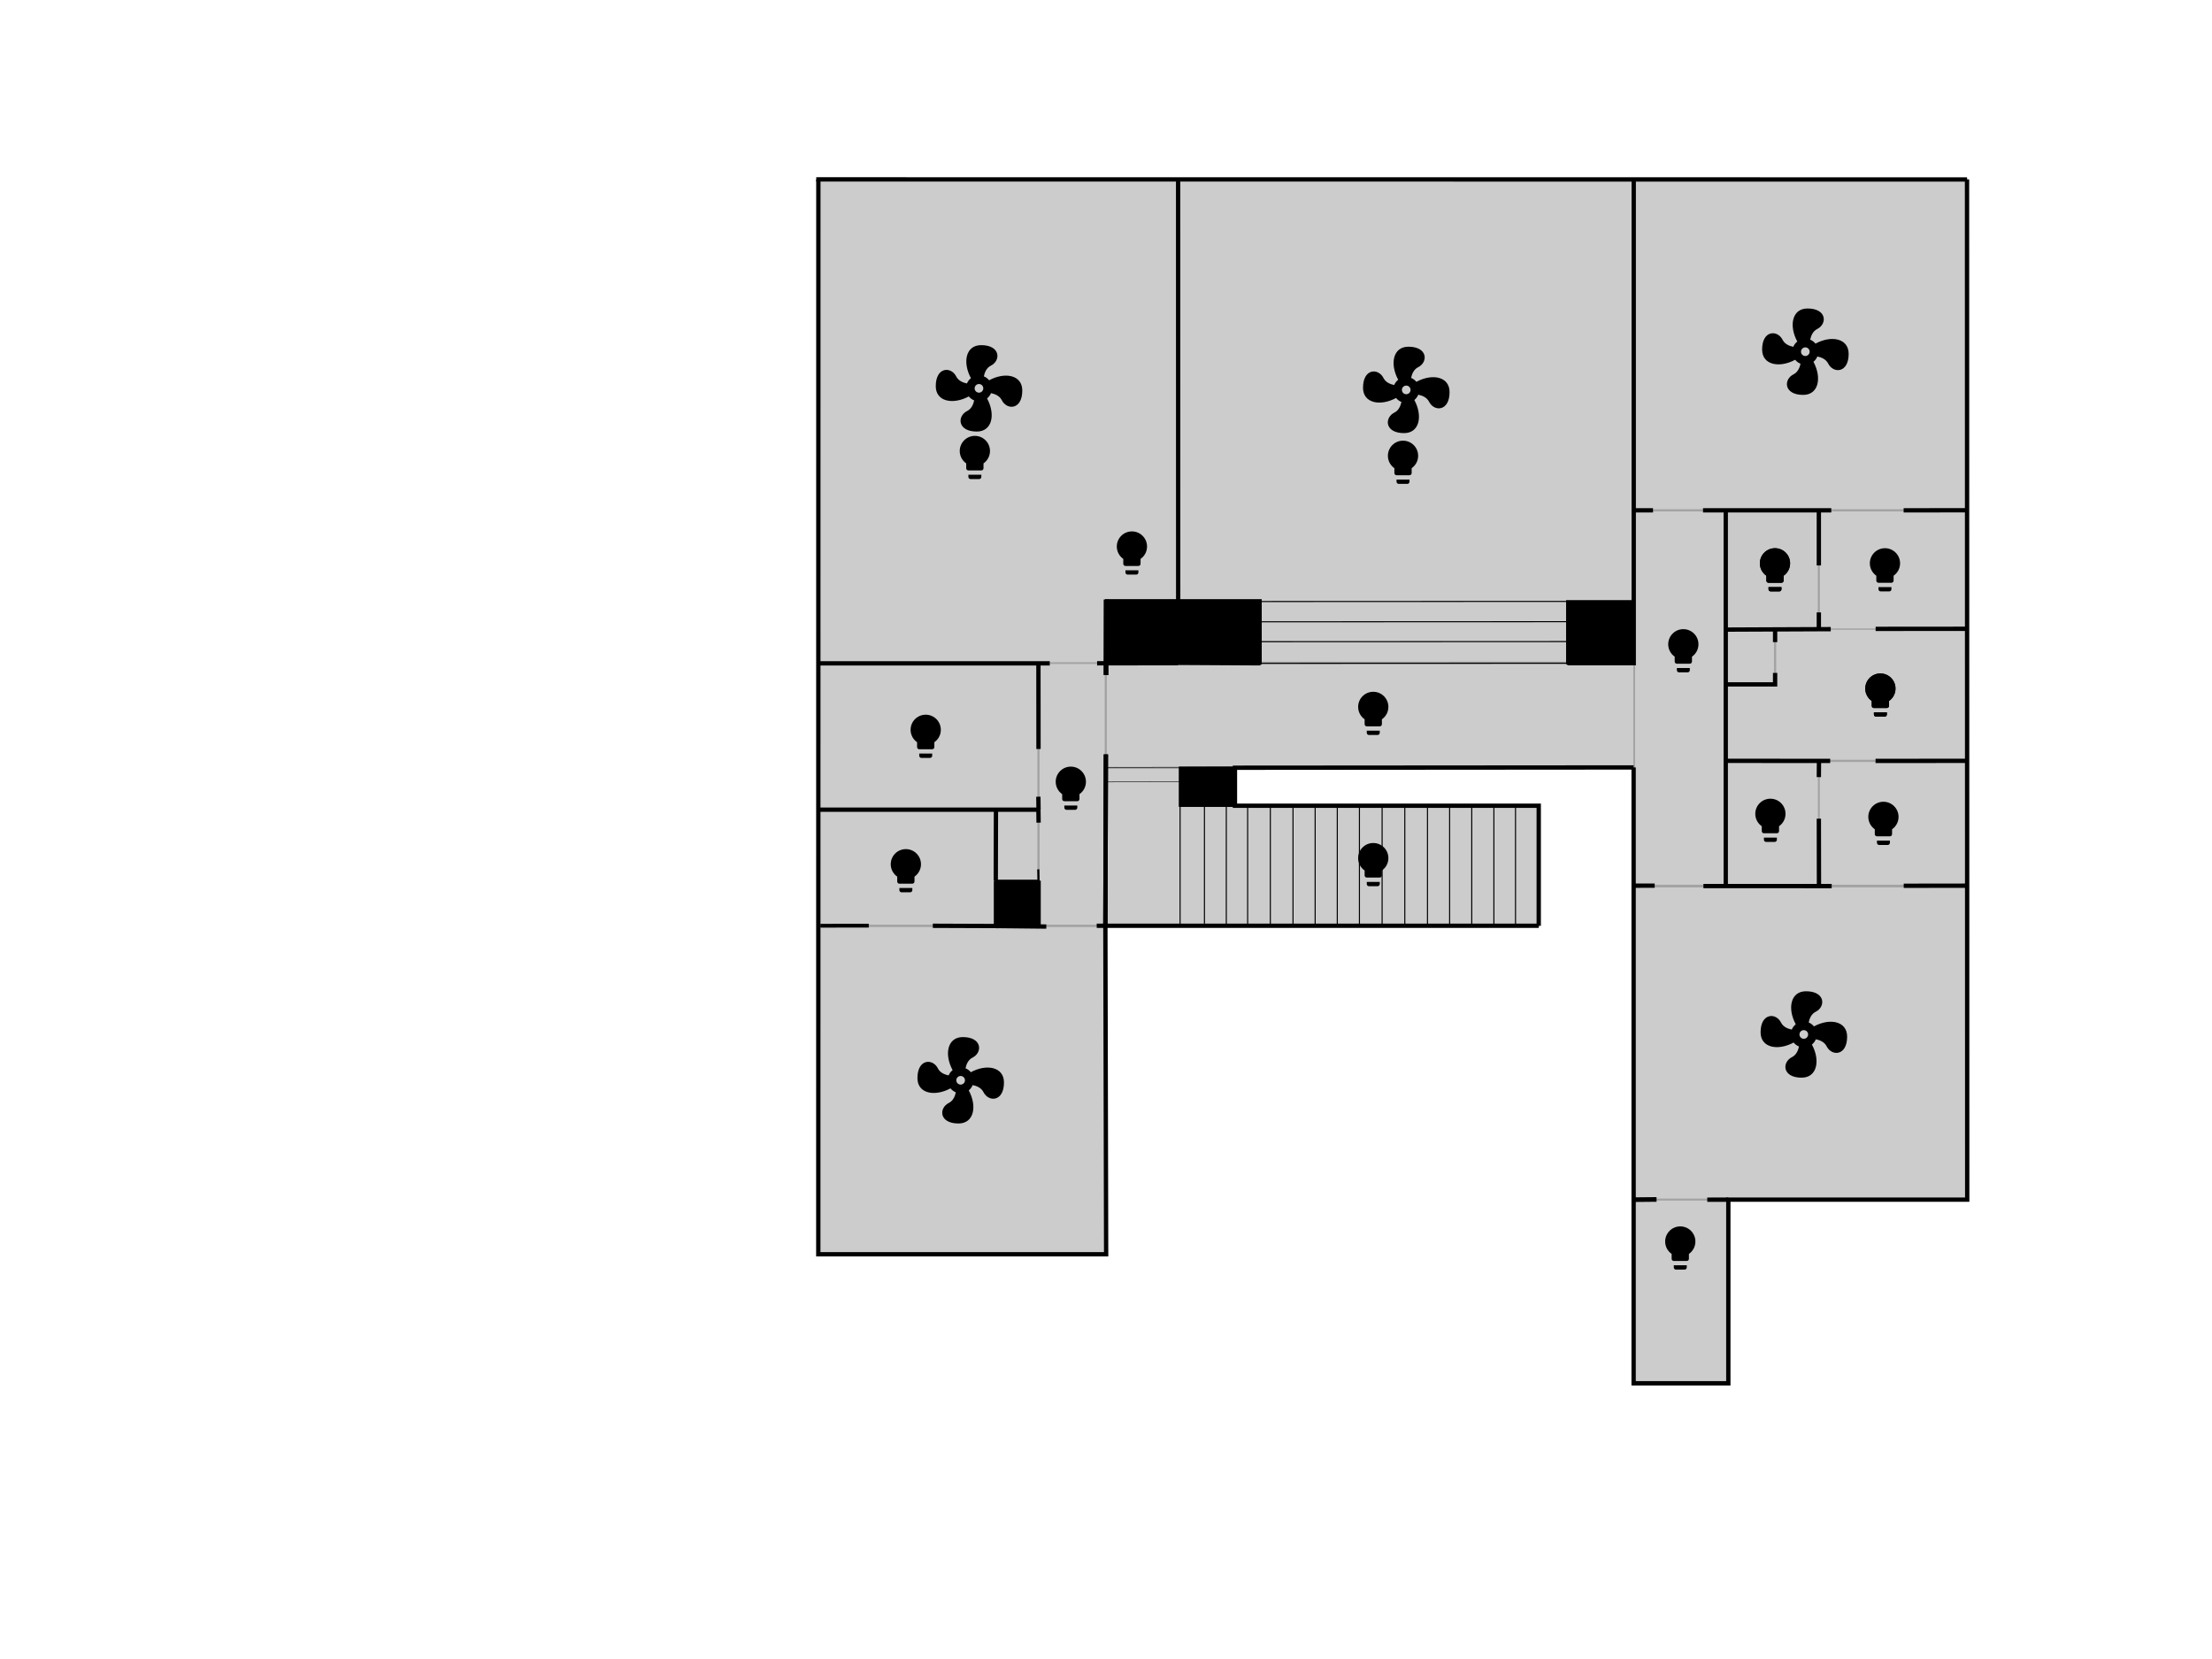
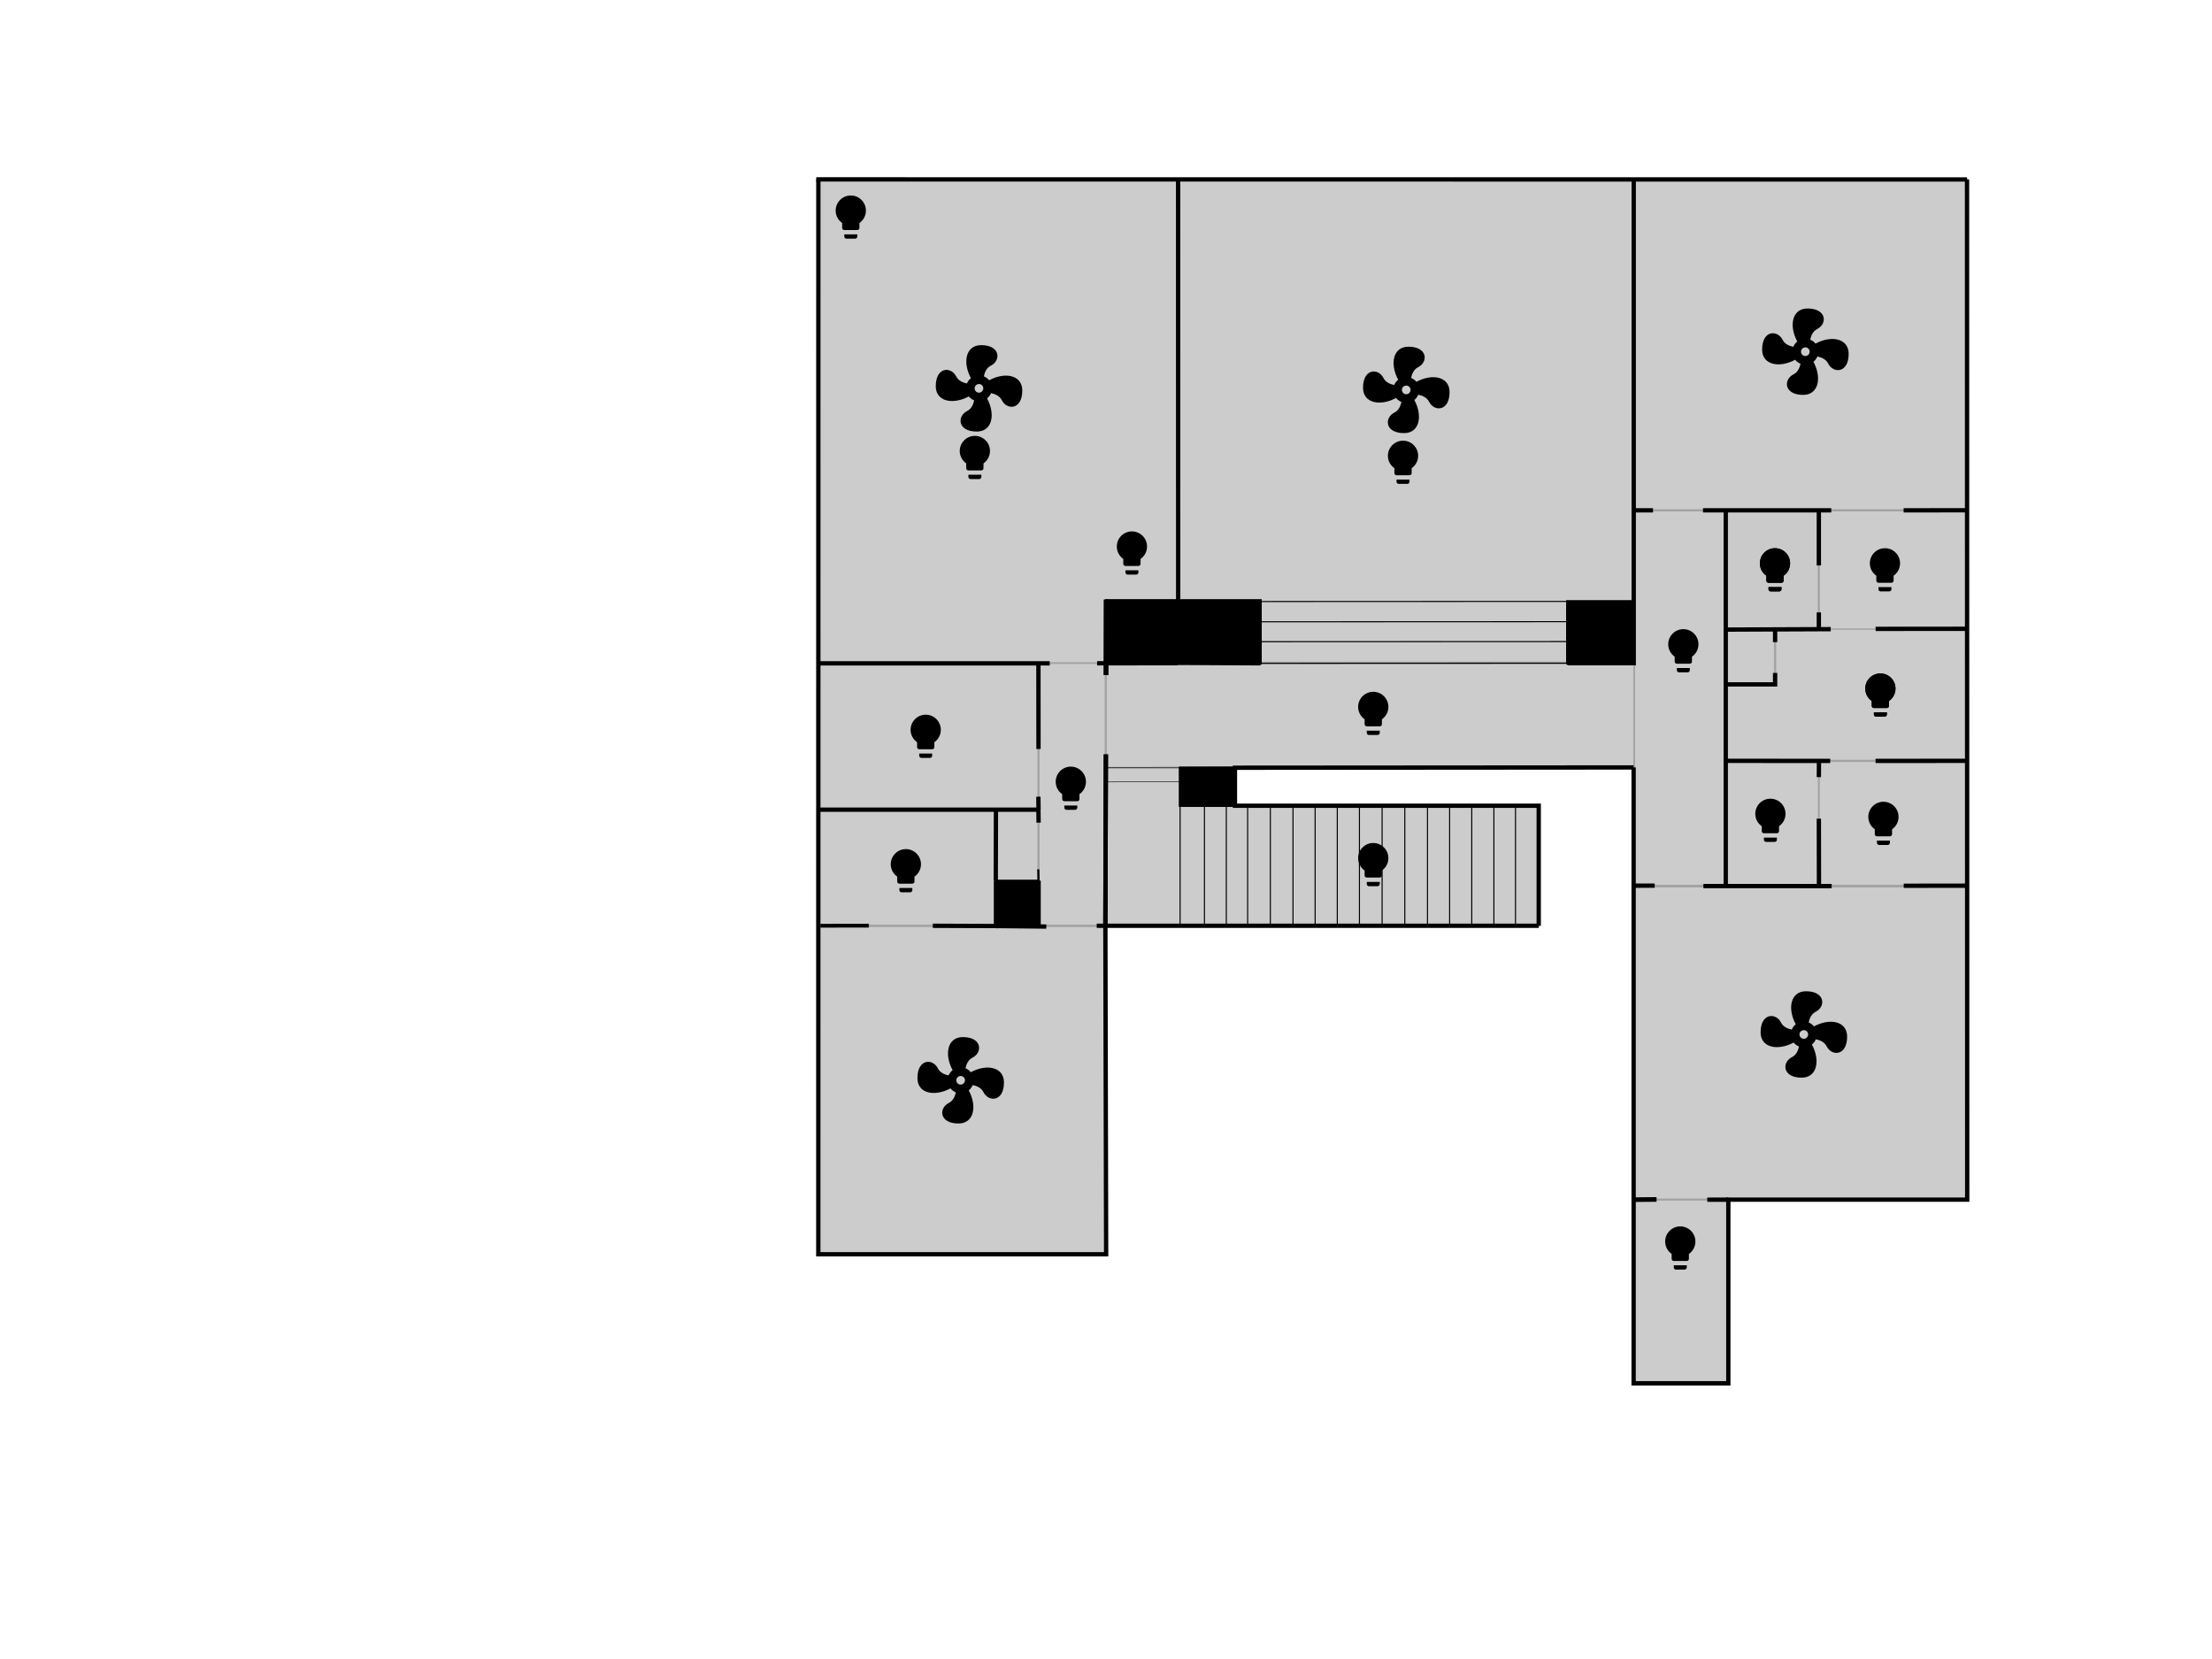
<svg xmlns="http://www.w3.org/2000/svg" width="1024" height="768" viewBox="0 0 1024 768" version="1.1" id="svg8">
  <defs id="defs2">
    </defs>
  <g id="layer1" transform="translate(0,-93.79998)">
    <path style="opacity:0.2;stroke:#000000;stroke-opacity:1" d="m 378.844,176.841 v 223.828 h 133.039 v -20.15 h 33.504 V 176.841 Z m 166.543,203.678 v 20.15 h -33.504 v 0.191 h 33.547 v -20.342 z" id="binary_sensor.office_occupancy">
      </path>
    <path style="opacity:0.2;stroke:#000000;stroke-opacity:1" d="M 545.387 83.078 L 545.387 307.004 L 756.301 307.004 L 756.301 306.869 L 725.582 306.869 L 725.582 286.789 L 756.301 286.789 L 756.301 83.078 L 545.387 83.078 z M 545.418 286.559 L 583.498 286.559 L 583.498 306.838 L 545.418 306.838 L 545.418 286.559 z " id="rect1330" transform="translate(0,93.79998)" />
    <rect style="opacity:0.2;stroke:#000000;stroke-opacity:1" id="rect1332" width="153.988" height="153.177" x="756.604" y="176.879" />
    <rect style="opacity:0.2;stroke:#000000;stroke-width:0.894;stroke-opacity:1" id="rect1334" width="154.427" height="145.35" x="756.253" y="503.809" />
    <rect style="opacity:0.21;stroke:#000000;stroke-width:0.741;stroke-opacity:1" id="rect1338" width="43.203" height="55.078" x="798.877" y="-385.099" transform="scale(1,-1)" />
    <rect style="opacity:0.2;stroke:#000000;stroke-width:0.962;stroke-opacity:1" id="rect1340" width="68.639" height="54.877" x="841.999" y="-384.887" transform="scale(1,-1)" />
    <path style="opacity:0.2;stroke:#000000;stroke-width:1.029;stroke-opacity:1" d="M 798.92 291.449 L 798.92 352.213 L 910.592 352.213 L 910.592 291.449 L 798.92 291.449 z M 798.93 291.459 L 821.748 291.459 L 821.748 316.824 L 798.93 316.824 L 798.93 291.459 z " transform="translate(0,93.79998)" id="rect1342" />
    <rect transform="scale(1,-1)" y="-504.111" x="798.902" height="58.099" width="43.153" id="rect1344" style="opacity:0.2;stroke:#000000;stroke-width:0.76;stroke-opacity:1" />
    <rect transform="scale(1,-1)" y="-504.111" x="842.054" height="58.099" width="68.547" id="rect1346" style="opacity:0.2;stroke:#000000;stroke-width:0.989;stroke-opacity:1" />
    <rect style="opacity:0.2;stroke:#000000;stroke-width:0.943;stroke-opacity:1" id="rect1352" width="133.249" height="152.101" x="378.815" y="522.341" />
    <rect style="opacity:0.2;stroke:#000000;stroke-opacity:1" id="rect1354" width="42.297" height="174.056" x="756.604" y="330.056" />
    <rect style="opacity:0.2;stroke:#000000;stroke-width:1.332;stroke-opacity:1" id="rect1356" width="244.171" height="48.322" x="512.083" y="400.745" />
    <rect style="opacity:0.2;stroke:#000000;stroke-opacity:1" id="rect1362" width="31.143" height="121.598" x="480.74" y="400.86" />
    <path id="rect1366" style="opacity:0.2;stroke:#000000;stroke-opacity:1" d="m 511.706,449.282 h 34.589 v 17.517 h -34.589 z m 0,17.517 H 712.323 V 522.373 H 511.706 Z" />
    <rect style="opacity:1;stroke:#000000;stroke-opacity:1" id="rect1368" width="25.4" height="17.596" x="546.296" y="449.203" />
    <rect style="opacity:0.2;stroke:#000000;stroke-width:1.05;stroke-opacity:1" id="rect1370" width="102.034" height="67.739" x="378.681" y="400.885" />
    <rect style="opacity:0.2;stroke:#000000;stroke-opacity:1" id="rect1372" width="19.706" height="32.88" x="461.06" y="468.622" />
    <rect style="opacity:1;stroke:#000000;stroke-width:0.881;stroke-opacity:1" id="rect1374" width="19.825" height="21.048" x="460.974" y="501.47" />
    <rect style="opacity:0.2;stroke:#000000;stroke-width:0.946;stroke-opacity:1" id="rect1376" width="82.244" height="53.863" x="378.816" y="468.622" />
    <rect style="opacity:1;stroke:#000000;stroke-width:1.191;stroke-opacity:1" id="rect1384" width="38.068" height="29.1" x="545.43" y="371.76" />
    <rect style="opacity:1;stroke:#000000;stroke-width:1.189;stroke-opacity:1" id="rect1386" width="30.719" height="28.594" x="725.582" y="372.21" />
    <rect style="opacity:0.2;stroke:#000000;stroke-opacity:1" id="rect1389" width="22.818" height="25.365" x="798.93" y="385.259" />
    <rect style="opacity:1;stroke:#000000;stroke-width:1.192;stroke-opacity:1" id="rect1392" width="33.331" height="28.989" x="512.085" y="371.754" />
    <rect style="opacity:0.2;stroke:#000000;stroke-opacity:1" id="rect1547" width="43.838" height="85.008" x="756.253" y="649.159" />
    <path style="fill:none;stroke:#000000;stroke-width:2.002;stroke-linecap:butt;stroke-linejoin:miter;stroke-miterlimit:4;stroke-dasharray:none;stroke-opacity:1" d="m 377.871,176.841 532.721,0.038 v 0 0" id="path6204" />
    <path style="fill:none;stroke:#000000;stroke-width:2;stroke-linecap:butt;stroke-linejoin:miter;stroke-opacity:1;stroke-miterlimit:4;stroke-dasharray:none" d="m 910.592,176.879 0.088,472.28 v 0 H 800.091 v 85.008 h -43.838 v 0 0 l 0.001,-285.1" id="path6749" />
    <path style="fill:none;stroke:#000000;stroke-width:2;stroke-linecap:butt;stroke-linejoin:miter;stroke-opacity:1;stroke-miterlimit:4;stroke-dasharray:none" d="m 378.844,176.841 -0.029,497.601 h 133.249 l -0.357,-152.069 v 0 0 h 200.616 v 0" id="path6751" />
    <path style="fill:none;stroke:#000000;stroke-width:2;stroke-linecap:butt;stroke-linejoin:miter;stroke-opacity:1;stroke-miterlimit:4;stroke-dasharray:none" d="m 712.323,522.373 v -55.574 l -140.627,3e-5 v -17.596 l 184.558,-0.136" id="path6753" />
    <path style="fill:none;stroke:#000000;stroke-width:2;stroke-linecap:butt;stroke-linejoin:miter;stroke-opacity:1;stroke-miterlimit:4;stroke-dasharray:none" d="m 756.301,176.878 v 223.926 0 l -30.719,0" id="path6755" />
    <path style="fill:none;stroke:#000000;stroke-width:2;stroke-linecap:butt;stroke-linejoin:miter;stroke-opacity:1;stroke-miterlimit:4;stroke-dasharray:none" d="m 583.498,400.86 -38.08,-0.222 -0.031,-223.797" id="path6757" />
    <path style="fill:none;stroke:#000000;stroke-width:2;stroke-linecap:butt;stroke-linejoin:miter;stroke-opacity:1;stroke-miterlimit:4;stroke-dasharray:none" d="M 798.902,329.556 V 504.111" id="path6759" />
    <path style="fill:none;stroke:#000000;stroke-width:2;stroke-linecap:butt;stroke-linejoin:miter;stroke-opacity:1;stroke-miterlimit:4;stroke-dasharray:none" d="M 480.715,468.624 H 378.681 v 0 0" id="path6761" />
    <path style="fill:none;stroke:#000000;stroke-width:2;stroke-linecap:butt;stroke-linejoin:miter;stroke-opacity:1;stroke-miterlimit:4;stroke-dasharray:none" d="m 480.767,468.622 -0.079,-6" id="path6767" />
    <path style="fill:none;stroke:#000000;stroke-width:2;stroke-linecap:butt;stroke-linejoin:miter;stroke-opacity:1;stroke-miterlimit:4;stroke-dasharray:none" d="m 545.387,400.804 -37.504,0.057" id="path6771" />
    <path style="fill:none;stroke:#000000;stroke-width:1px;stroke-linecap:butt;stroke-linejoin:miter;stroke-opacity:1" d="M 512.064,522.341 Z" id="path6773" />
    <path style="fill:none;stroke:#000000;stroke-width:2;stroke-linecap:butt;stroke-linejoin:miter;stroke-opacity:1;stroke-miterlimit:4;stroke-dasharray:none" d="m 378.681,400.885 h 107.284 v 0 0" id="path6777" />
    <path style="fill:none;stroke:#000000;stroke-width:2;stroke-linecap:butt;stroke-linejoin:miter;stroke-opacity:1;stroke-miterlimit:4;stroke-dasharray:none" d="m 461.06,501.502 v 20.983 L 431.829,522.373" id="path6779" />
    <path style="fill:none;stroke:#000000;stroke-width:2;stroke-linecap:butt;stroke-linejoin:miter;stroke-opacity:1;stroke-miterlimit:4;stroke-dasharray:none" d="m 461.06,522.485 23.311,0.242 v 0 0" id="path6783" />
    <path style="fill:none;stroke:#000000;stroke-width:2;stroke-linecap:butt;stroke-linejoin:miter;stroke-opacity:1;stroke-miterlimit:4;stroke-dasharray:none" d="m 507.706,522.373 4.357,-0.032" id="path6785" />
    <path style="fill:none;stroke:#000000;stroke-width:2;stroke-linecap:butt;stroke-linejoin:miter;stroke-opacity:1;stroke-miterlimit:4;stroke-dasharray:none" d="M 480.799,501.469 V 522.518" id="path6787" />
    <path style="fill:none;stroke:#000000;stroke-width:1px;stroke-linecap:butt;stroke-linejoin:miter;stroke-opacity:1" d="m 571.696,449.203 -25.4,0.079 v 0 17.517 l 25.4,10e-6" id="path6789" />
    <path style="fill:none;stroke:#000000;stroke-width:2.311;stroke-linecap:butt;stroke-linejoin:miter;stroke-miterlimit:4;stroke-dasharray:none;stroke-opacity:1" d="m 512.083,371.348 -0.082,34.962" id="path6791" />
    <path style="fill:none;stroke:#000000;stroke-width:0.5;stroke-linecap:butt;stroke-linejoin:miter;stroke-opacity:1;stroke-miterlimit:4;stroke-dasharray:none" d="m 725.582,400.804 -142.084,0.056" id="path6793" />
    <path style="fill:none;stroke:#000000;stroke-width:2;stroke-linecap:butt;stroke-linejoin:miter;stroke-opacity:1;stroke-miterlimit:4;stroke-dasharray:none" d="m 756.604,330.056 8.626,-0.023 v 0" id="path6795" />
    <path style="fill:none;stroke:#000000;stroke-width:2;stroke-linecap:butt;stroke-linejoin:miter;stroke-opacity:1;stroke-miterlimit:4;stroke-dasharray:none" d="m 788.376,330.038 59.374,0.012 v 0 0" id="path6801" />
    <path style="fill:none;stroke:#000000;stroke-width:2;stroke-linecap:butt;stroke-linejoin:miter;stroke-opacity:1;stroke-miterlimit:4;stroke-dasharray:none" d="m 910.638,330.01 -29.388,0.04 v 0 0 0 0 0" id="path6805" />
    <path style="fill:none;stroke:#000000;stroke-width:2;stroke-linecap:butt;stroke-linejoin:miter;stroke-opacity:1;stroke-miterlimit:4;stroke-dasharray:none" d="m 841.999,330.01 c 7.1e-4,25.54 7.1e-4,25.54 7.1e-4,25.54" id="path6809" />
    <path style="fill:none;stroke:#000000;stroke-width:2;stroke-linecap:butt;stroke-linejoin:miter;stroke-opacity:1;stroke-miterlimit:4;stroke-dasharray:none" d="m 841.999,384.887 7.1e-4,-7.587 v 0 0 0 0" id="path6813" />
    <path style="fill:none;stroke:#000000;stroke-width:2;stroke-linecap:butt;stroke-linejoin:miter;stroke-opacity:1;stroke-miterlimit:4;stroke-dasharray:none" d="m 847.5,385.05 -48.57,0.209" id="path6815" />
    <path style="fill:none;stroke:#000000;stroke-width:2;stroke-linecap:butt;stroke-linejoin:miter;stroke-opacity:1;stroke-miterlimit:4;stroke-dasharray:none" d="m 798.902,446.012 48.348,0.038 v 0 0" id="path6817" />
    <path style="fill:none;stroke:#000000;stroke-width:2;stroke-linecap:butt;stroke-linejoin:miter;stroke-opacity:1;stroke-miterlimit:4;stroke-dasharray:none" d="m 910.601,446.012 -42.351,0.038" id="path6819" />
    <path id="path6821" d="m 910.638,384.887 -42.351,0.038" style="fill:none;stroke:#000000;stroke-width:2;stroke-linecap:butt;stroke-linejoin:miter;stroke-opacity:1;stroke-miterlimit:4;stroke-dasharray:none" />
    <path id="path6823" d="m 910.68,503.809 -29.388,0.04 v 0 0 0 0 0" style="fill:none;stroke:#000000;stroke-width:2;stroke-linecap:butt;stroke-linejoin:miter;stroke-opacity:1;stroke-miterlimit:4;stroke-dasharray:none" />
    <path id="path6825" d="m 788.564,503.988 59.374,0.012 v 0 0" style="fill:none;stroke:#000000;stroke-width:2;stroke-linecap:butt;stroke-linejoin:miter;stroke-opacity:1;stroke-miterlimit:4;stroke-dasharray:none" />
    <path style="fill:none;stroke:#000000;stroke-width:2;stroke-linecap:butt;stroke-linejoin:miter;stroke-opacity:1;stroke-miterlimit:4;stroke-dasharray:none" d="m 821.748,385.259 0.002,5.791 v 0 0" id="path6827" />
    <path style="fill:none;stroke:#000000;stroke-width:2;stroke-linecap:butt;stroke-linejoin:miter;stroke-opacity:1;stroke-miterlimit:4;stroke-dasharray:none" d="m 798.93,410.624 h 22.818 v 0 l 0.002,-5.324 v 0" id="path6829" />
    <path style="fill:none;stroke:#000000;stroke-width:2;stroke-linecap:butt;stroke-linejoin:miter;stroke-opacity:1;stroke-miterlimit:4;stroke-dasharray:none" d="M 842.054,446.012 842,453.55 v 0 0" id="path6831" />
    <path style="fill:none;stroke:#000000;stroke-width:2;stroke-linecap:butt;stroke-linejoin:miter;stroke-opacity:1;stroke-miterlimit:4;stroke-dasharray:none" d="M 842.054,504.111 842,472.8 v 0" id="path6833" />
    <path style="fill:none;stroke:#000000;stroke-width:2;stroke-linecap:butt;stroke-linejoin:miter;stroke-opacity:1;stroke-miterlimit:4;stroke-dasharray:none" d="m 756.253,503.809 9.747,-0.009 v 0" id="path6835" />
    <path style="fill:none;stroke:#000000;stroke-width:2.151;stroke-linecap:butt;stroke-linejoin:miter;stroke-miterlimit:4;stroke-dasharray:none;stroke-opacity:1" d="m 756.245,649.158 10.614,-0.099 v 0" id="path6837" />
    <path id="path6839" d="m 790.344,649.168 9.747,-0.009 v 0" style="fill:none;stroke:#000000;stroke-width:2;stroke-linecap:butt;stroke-linejoin:miter;stroke-opacity:1;stroke-miterlimit:4;stroke-dasharray:none" />
    <path style="fill:none;stroke:#000000;stroke-width:2;stroke-linecap:butt;stroke-linejoin:miter;stroke-opacity:1;stroke-miterlimit:4;stroke-dasharray:none" d="m 480.715,400.885 0.035,39.665" id="path6841" />
    <path id="path6847" d="m 480.794,474.624 -0.079,-6" style="fill:none;stroke:#000000;stroke-width:2;stroke-linecap:butt;stroke-linejoin:miter;stroke-miterlimit:4;stroke-dasharray:none;stroke-opacity:1" />
    <path style="fill:none;stroke:#000000;stroke-width:2;stroke-linecap:butt;stroke-linejoin:miter;stroke-opacity:1;stroke-miterlimit:4;stroke-dasharray:none" d="m 460.974,501.47 0.086,-32.848 v 0 0 0 0" id="path6851" />
    <path style="fill:none;stroke:#000000;stroke-width:2;stroke-linecap:butt;stroke-linejoin:miter;stroke-opacity:1;stroke-miterlimit:4;stroke-dasharray:none" d="M 511.706,522.373 511.945,443.016" id="path6853" />
    <path id="path6855" d="M 511.706,522.373 511.945,443.016" style="fill:none;stroke:#000000;stroke-width:2;stroke-linecap:butt;stroke-linejoin:miter;stroke-opacity:1;stroke-miterlimit:4;stroke-dasharray:none" />
    <path style="fill:none;stroke:#000000;stroke-width:1px;stroke-linecap:butt;stroke-linejoin:miter;stroke-opacity:1" d="m 480.767,501.502 -0.111,-5.277" id="path6861" />
    <path id="path6865" d="m 725.582,390.802 -142.084,0.056" style="fill:none;stroke:#000000;stroke-width:0.5;stroke-linecap:butt;stroke-linejoin:miter;stroke-miterlimit:4;stroke-dasharray:none;stroke-opacity:1" />
    <path style="fill:none;stroke:#000000;stroke-width:0.5;stroke-linecap:butt;stroke-linejoin:miter;stroke-miterlimit:4;stroke-dasharray:none;stroke-opacity:1" d="m 725.082,381.589 -142.084,0.056" id="path6867" />
    <path id="path6869" d="m 725.582,372.21 -142.084,0.056" style="fill:none;stroke:#000000;stroke-width:0.5;stroke-linecap:butt;stroke-linejoin:miter;stroke-miterlimit:4;stroke-dasharray:none;stroke-opacity:1" />
    <path style="fill:none;stroke:#000000;stroke-width:0.5;stroke-linecap:butt;stroke-linejoin:miter;stroke-miterlimit:4;stroke-dasharray:none;stroke-opacity:1" d="M 701.573,466.799 V 522.373" id="path6873" />
    <path id="path6884" d="M 691.573,466.799 V 522.373" style="fill:none;stroke:#000000;stroke-width:0.5;stroke-linecap:butt;stroke-linejoin:miter;stroke-miterlimit:4;stroke-dasharray:none;stroke-opacity:1" />
    <path id="path6886" d="M 681.323,466.799 V 522.373" style="fill:none;stroke:#000000;stroke-width:0.5;stroke-linecap:butt;stroke-linejoin:miter;stroke-miterlimit:4;stroke-dasharray:none;stroke-opacity:1" />
    <path style="fill:none;stroke:#000000;stroke-width:0.5;stroke-linecap:butt;stroke-linejoin:miter;stroke-miterlimit:4;stroke-dasharray:none;stroke-opacity:1" d="M 671.073,467.299 V 522.873" id="path6888" />
    <path style="fill:none;stroke:#000000;stroke-width:0.493;stroke-linecap:butt;stroke-linejoin:miter;stroke-miterlimit:4;stroke-dasharray:none;stroke-opacity:1" d="M 660.823,467.549 V 521.623" id="path6894" />
    <path id="path6896" d="M 650.323,466.299 V 521.873" style="fill:none;stroke:#000000;stroke-width:0.5;stroke-linecap:butt;stroke-linejoin:miter;stroke-miterlimit:4;stroke-dasharray:none;stroke-opacity:1" />
    <path style="fill:none;stroke:#000000;stroke-width:0.5;stroke-linecap:butt;stroke-linejoin:miter;stroke-miterlimit:4;stroke-dasharray:none;stroke-opacity:1" d="M 639.823,466.799 V 522.373" id="path6916" />
    <path style="fill:none;stroke:#000000;stroke-width:0.5;stroke-linecap:butt;stroke-linejoin:miter;stroke-miterlimit:4;stroke-dasharray:none;stroke-opacity:1" d="M 629.323,466.299 V 521.873" id="path6918" />
    <path style="fill:none;stroke:#000000;stroke-width:0.5;stroke-linecap:butt;stroke-linejoin:miter;stroke-miterlimit:4;stroke-dasharray:none;stroke-opacity:1" d="M 619.073,467.049 V 522.623" id="path6922" />
    <path id="path6924" d="M 608.823,466.299 V 521.873" style="fill:none;stroke:#000000;stroke-width:0.5;stroke-linecap:butt;stroke-linejoin:miter;stroke-miterlimit:4;stroke-dasharray:none;stroke-opacity:1" />
    <path id="path6926" d="M 598.573,467.299 V 522.623" style="fill:none;stroke:#000000;stroke-width:0.499;stroke-linecap:butt;stroke-linejoin:miter;stroke-miterlimit:4;stroke-dasharray:none;stroke-opacity:1" />
    <path id="path6936" d="m 546.296,466.799 v 55.574" style="fill:none;stroke:#000000;stroke-width:0.5;stroke-linecap:butt;stroke-linejoin:miter;stroke-miterlimit:4;stroke-dasharray:none;stroke-opacity:1" />
    <path style="fill:none;stroke:#000000;stroke-width:0.5;stroke-linecap:butt;stroke-linejoin:miter;stroke-miterlimit:4;stroke-dasharray:none;stroke-opacity:1" d="M 557.573,465.799 V 521.373" id="path6938" />
    <path id="path6940" d="m 567.696,466.799 v 55.574" style="fill:none;stroke:#000000;stroke-width:0.5;stroke-linecap:butt;stroke-linejoin:miter;stroke-miterlimit:4;stroke-dasharray:none;stroke-opacity:1" />
    <path style="fill:none;stroke:#000000;stroke-width:0.499;stroke-linecap:butt;stroke-linejoin:miter;stroke-miterlimit:4;stroke-dasharray:none;stroke-opacity:1" d="M 588.073,466.299 V 521.623" id="path6944" />
    <path id="path6946" d="M 577.573,467.299 V 522.373" style="fill:none;stroke:#000000;stroke-width:0.498;stroke-linecap:butt;stroke-linejoin:miter;stroke-miterlimit:4;stroke-dasharray:none;stroke-opacity:1" />
    <path id="path6948" d="m 546.683,455.726 -34.6,0.056" style="fill:none;stroke:#000000;stroke-width:0.247;stroke-linecap:butt;stroke-linejoin:miter;stroke-miterlimit:4;stroke-dasharray:none;stroke-opacity:1" />
    <path style="fill:none;stroke:#000000;stroke-width:0.247;stroke-linecap:butt;stroke-linejoin:miter;stroke-miterlimit:4;stroke-dasharray:none;stroke-opacity:1" d="m 546.683,449.011 -34.6,0.056" id="path6950" />
    <path style="fill:none;stroke:#000000;stroke-width:1.749;stroke-linecap:butt;stroke-linejoin:miter;stroke-miterlimit:4;stroke-dasharray:none;stroke-opacity:1" d="m 402.176,522.308 -22.381,0.041 v 0 0 0 0 0" id="path219" />
-     <path id="path4041" d="m 453.192,271.578 a 2,2 0 0 0 -2,2 2,2 0 0 0 2,2 2,2 0 0 0 2,-2 2,2 0 0 0 -2,-2 m 1,-18 c 9,0 9.22,7.14 4.5,9.5 -1.98,0.98 -2.86,3.08 -3.24,4.94 0.96,0.4 1.8,1.02 2.44,1.82 7.4,-4 15.36,-2.42 15.36,4.74 0,9 -7.14,9.2 -9.5,4.46 -1,-1.98 -3.12,-2.86 -4.98,-3.24 -0.4,0.96 -1.02,1.78 -1.82,2.46 3.98,7.38 2.4,15.32 -4.76,15.32 -9,0 -9.18,-7.16 -4.46,-9.52 1.96,-0.98 2.84,-3.06 3.24,-4.9 -0.98,-0.4 -1.84,-1.04 -2.48,-1.84 -7.38,3.96 -15.3,2.4 -15.3,-4.74 0,-9 7.12,-9.22 9.48,-4.48 1,1.98 3.1,2.84 4.96,3.22 0.38,-0.96 1.02,-1.8 1.84,-2.44 -3.98,-7.38 -2.4,-15.3 4.72,-15.3 z" style="stroke-width:2" />
-     <path id="path4062" d="m 451.293,295.578 a 7,7 0 0 0 -7,7 c 0,2.38 1.19,4.47 3,5.74 v 2.26 a 1,1 0 0 0 1,1 h 6 a 1,1 0 0 0 1,-1 v -2.26 c 1.81,-1.27 3,-3.36 3,-5.74 a 7,7 0 0 0 -7,-7 m -3,19 a 1,1 0 0 0 1,1 h 4 a 1,1 0 0 0 1,-1 v -1 h -6 z" />
-     <path d="m 524,339.8 a 7,7 0 0 0 -7,7 c 0,2.38 1.19,4.47 3,5.74 v 2.26 a 1,1 0 0 0 1,1 h 6 a 1,1 0 0 0 1,-1 v -2.26 c 1.81,-1.27 3,-3.36 3,-5.74 a 7,7 0 0 0 -7,-7 m -3,19 a 1,1 0 0 0 1,1 h 4 a 1,1 0 0 0 1,-1 v -1 h -6 z" id="path4073" />
-     <path id="path4075" d="m 649.5,297.8 a 7,7 0 0 0 -7,7 c 0,2.38 1.19,4.47 3,5.74 v 2.26 a 1,1 0 0 0 1,1 h 6 a 1,1 0 0 0 1,-1 v -2.26 c 1.81,-1.27 3,-3.36 3,-5.74 a 7,7 0 0 0 -7,-7 m -3,19 a 1,1 0 0 0 1,1 h 4 a 1,1 0 0 0 1,-1 v -1 h -6 z" />
+     <path id="switch.office_fan_switch" d="m 453.192,271.578 a 2,2 0 0 0 -2,2 2,2 0 0 0 2,2 2,2 0 0 0 2,-2 2,2 0 0 0 -2,-2 m 1,-18 c 9,0 9.22,7.14 4.5,9.5 -1.98,0.98 -2.86,3.08 -3.24,4.94 0.96,0.4 1.8,1.02 2.44,1.82 7.4,-4 15.36,-2.42 15.36,4.74 0,9 -7.14,9.2 -9.5,4.46 -1,-1.98 -3.12,-2.86 -4.98,-3.24 -0.4,0.96 -1.02,1.78 -1.82,2.46 3.98,7.38 2.4,15.32 -4.76,15.32 -9,0 -9.18,-7.16 -4.46,-9.52 1.96,-0.98 2.84,-3.06 3.24,-4.9 -0.98,-0.4 -1.84,-1.04 -2.48,-1.84 -7.38,3.96 -15.3,2.4 -15.3,-4.74 0,-9 7.12,-9.22 9.48,-4.48 1,1.98 3.1,2.84 4.96,3.22 0.38,-0.96 1.02,-1.8 1.84,-2.44 -3.98,-7.38 -2.4,-15.3 4.72,-15.3 z" style="stroke-width:2">
+       </path>
+     <path id="light.office_lights_dimmer_level" d="m 451.293,295.578 a 7,7 0 0 0 -7,7 c 0,2.38 1.19,4.47 3,5.74 v 2.26 a 1,1 0 0 0 1,1 h 6 a 1,1 0 0 0 1,-1 v -2.26 c 1.81,-1.27 3,-3.36 3,-5.74 a 7,7 0 0 0 -7,-7 m -3,19 a 1,1 0 0 0 1,1 h 4 a 1,1 0 0 0 1,-1 v -1 h -6 z">
+       </path>
+     <path d="m 524,339.8 a 7,7 0 0 0 -7,7 c 0,2.38 1.19,4.47 3,5.74 v 2.26 a 1,1 0 0 0 1,1 h 6 a 1,1 0 0 0 1,-1 v -2.26 c 1.81,-1.27 3,-3.36 3,-5.74 a 7,7 0 0 0 -7,-7 m -3,19 a 1,1 0 0 0 1,1 h 4 a 1,1 0 0 0 1,-1 v -1 h -6 z" id="switch.office_lamp_switch">
+       </path>
+     <path id="light.game_room_fan_lights_dimmer_level" d="m 649.5,297.8 a 7,7 0 0 0 -7,7 c 0,2.38 1.19,4.47 3,5.74 v 2.26 a 1,1 0 0 0 1,1 h 6 a 1,1 0 0 0 1,-1 v -2.26 c 1.81,-1.27 3,-3.36 3,-5.74 a 7,7 0 0 0 -7,-7 m -3,19 a 1,1 0 0 0 1,1 h 4 a 1,1 0 0 0 1,-1 v -1 h -6 z">
+       </path>
    <path style="stroke-width:2" d="m 650.985,272.3 a 2,2 0 0 0 -2,2 2,2 0 0 0 2,2 2,2 0 0 0 2,-2 2,2 0 0 0 -2,-2 m 1,-18 c 9,0 9.22,7.14 4.5,9.5 -1.98,0.98 -2.86,3.08 -3.24,4.94 0.96,0.4 1.8,1.02 2.44,1.82 7.4,-4 15.36,-2.42 15.36,4.74 0,9 -7.14,9.2 -9.5,4.46 -1,-1.98 -3.12,-2.86 -4.98,-3.24 -0.4,0.96 -1.02,1.78 -1.82,2.46 3.98,7.38 2.4,15.32 -4.76,15.32 -9,0 -9.18,-7.16 -4.46,-9.52 1.96,-0.98 2.84,-3.06 3.24,-4.9 -0.98,-0.4 -1.84,-1.04 -2.48,-1.84 -7.38,3.96 -15.3,2.4 -15.3,-4.74 0,-9 7.12,-9.22 9.48,-4.48 1,1.98 3.1,2.84 4.96,3.22 0.38,-0.96 1.02,-1.8 1.84,-2.44 -3.98,-7.38 -2.4,-15.3 4.72,-15.3 z" id="switch.game_room_fan_switch">
      </path>
    <path id="switch.boys_bathroom_lights_switch" d="m 428.541,424.653 a 7,7 0 0 0 -7,7 c 0,2.38 1.19,4.47 3,5.74 v 2.26 a 1,1 0 0 0 1,1 h 6 a 1,1 0 0 0 1,-1 v -2.26 c 1.81,-1.27 3,-3.36 3,-5.74 a 7,7 0 0 0 -7,-7 m -3,19 a 1,1 0 0 0 1,1 h 4 a 1,1 0 0 0 1,-1 v -1 h -6 z">
      </path>
    <path d="m 495.716,448.694 a 7,7 0 0 0 -7,7 c 0,2.38 1.19,4.47 3,5.74 v 2.26 a 1,1 0 0 0 1,1 h 6 a 1,1 0 0 0 1,-1 v -2.26 c 1.81,-1.27 3,-3.36 3,-5.74 a 7,7 0 0 0 -7,-7 m -3,19 a 1,1 0 0 0 1,1 h 4 a 1,1 0 0 0 1,-1 v -1 h -6 z" id="switch.boys_hall_light_switch">
      </path>
    <path id="switch.gallery_hall_lights_switch" d="m 635.723,414.046 a 7,7 0 0 0 -7,7 c 0,2.38 1.19,4.47 3,5.74 v 2.26 a 1,1 0 0 0 1,1 h 6 a 1,1 0 0 0 1,-1 v -2.26 c 1.81,-1.27 3,-3.36 3,-5.74 a 7,7 0 0 0 -7,-7 m -3,19 a 1,1 0 0 0 1,1 h 4 a 1,1 0 0 0 1,-1 v -1 h -6 z">
      </path>
-     <path d="m 635.723,484.05 a 7,7 0 0 0 -7,7 c 0,2.38 1.19,4.47 3,5.74 v 2.26 a 1,1 0 0 0 1,1 h 6 a 1,1 0 0 0 1,-1 v -2.26 c 1.81,-1.27 3,-3.36 3,-5.74 a 7,7 0 0 0 -7,-7 m -3,19 a 1,1 0 0 0 1,1 h 4 a 1,1 0 0 0 1,-1 v -1 h -6 z" id="path4089" />
+     <path d="m 635.723,484.05 a 7,7 0 0 0 -7,7 c 0,2.38 1.19,4.47 3,5.74 v 2.26 a 1,1 0 0 0 1,1 h 6 a 1,1 0 0 0 1,-1 v -2.26 c 1.81,-1.27 3,-3.36 3,-5.74 a 7,7 0 0 0 -7,-7 m -3,19 a 1,1 0 0 0 1,1 h 4 a 1,1 0 0 0 1,-1 v -1 h -6 z" id="switch.stairs_light_switch">
+       </path>
    <path style="stroke-width:2" d="m 444.707,591.898 a 2,2 0 0 0 -2,2 2,2 0 0 0 2,2 2,2 0 0 0 2,-2 2,2 0 0 0 -2,-2 m 1,-18 c 9,0 9.22,7.14 4.5,9.5 -1.98,0.98 -2.86,3.08 -3.24,4.94 0.96,0.4 1.8,1.02 2.44,1.82 7.4,-4 15.36,-2.42 15.36,4.74 0,9 -7.14,9.2 -9.5,4.46 -1,-1.98 -3.12,-2.86 -4.98,-3.24 -0.4,0.96 -1.02,1.78 -1.82,2.46 3.98,7.38 2.4,15.32 -4.76,15.32 -9,0 -9.18,-7.16 -4.46,-9.52 1.96,-0.98 2.84,-3.06 3.24,-4.9 -0.98,-0.4 -1.84,-1.04 -2.48,-1.84 -7.38,3.96 -15.3,2.4 -15.3,-4.74 0,-9 7.12,-9.22 9.48,-4.48 1,1.98 3.1,2.84 4.96,3.22 0.38,-0.96 1.02,-1.8 1.84,-2.44 -3.98,-7.38 -2.4,-15.3 4.72,-15.3 z" id="path4093" />
-     <path id="path4095" d="m 835.03,570.684 a 2,2 0 0 0 -2,2 2,2 0 0 0 2,2 2,2 0 0 0 2,-2 2,2 0 0 0 -2,-2 m 1,-18 c 9,0 9.22,7.14 4.5,9.5 -1.98,0.98 -2.86,3.08 -3.24,4.94 0.96,0.4 1.8,1.02 2.44,1.82 7.4,-4 15.36,-2.42 15.36,4.74 0,9 -7.14,9.2 -9.5,4.46 -1,-1.98 -3.12,-2.86 -4.98,-3.24 -0.4,0.96 -1.02,1.78 -1.82,2.46 3.98,7.38 2.4,15.32 -4.76,15.32 -9,0 -9.18,-7.16 -4.46,-9.52 1.96,-0.98 2.84,-3.06 3.24,-4.9 -0.98,-0.4 -1.84,-1.04 -2.48,-1.84 -7.38,3.96 -15.3,2.4 -15.3,-4.74 0,-9 7.12,-9.22 9.48,-4.48 1,1.98 3.1,2.84 4.96,3.22 0.38,-0.96 1.02,-1.8 1.84,-2.44 -3.98,-7.38 -2.4,-15.3 4.72,-15.3 z" style="stroke-width:2" />
-     <path d="m 779.266,385.055 a 7,7 0 0 0 -7,7 c 0,2.38 1.19,4.47 3,5.74 v 2.26 a 1,1 0 0 0 1,1 h 6 a 1,1 0 0 0 1,-1 v -2.26 c 1.81,-1.27 3,-3.36 3,-5.74 a 7,7 0 0 0 -7,-7 m -3,19 a 1,1 0 0 0 1,1 h 4 a 1,1 0 0 0 1,-1 v -1 h -6 z" id="path4097" />
+     <path id="switch.heidis_room_lights_switch" d="m 835.03,570.684 a 2,2 0 0 0 -2,2 2,2 0 0 0 2,2 2,2 0 0 0 2,-2 2,2 0 0 0 -2,-2 m 1,-18 c 9,0 9.22,7.14 4.5,9.5 -1.98,0.98 -2.86,3.08 -3.24,4.94 0.96,0.4 1.8,1.02 2.44,1.82 7.4,-4 15.36,-2.42 15.36,4.74 0,9 -7.14,9.2 -9.5,4.46 -1,-1.98 -3.12,-2.86 -4.98,-3.24 -0.4,0.96 -1.02,1.78 -1.82,2.46 3.98,7.38 2.4,15.32 -4.76,15.32 -9,0 -9.18,-7.16 -4.46,-9.52 1.96,-0.98 2.84,-3.06 3.24,-4.9 -0.98,-0.4 -1.84,-1.04 -2.48,-1.84 -7.38,3.96 -15.3,2.4 -15.3,-4.74 0,-9 7.12,-9.22 9.48,-4.48 1,1.98 3.1,2.84 4.96,3.22 0.38,-0.96 1.02,-1.8 1.84,-2.44 -3.98,-7.38 -2.4,-15.3 4.72,-15.3 z" style="stroke-width:2">
+       </path>
+     <path d="m 779.266,385.055 a 7,7 0 0 0 -7,7 c 0,2.38 1.19,4.47 3,5.74 v 2.26 a 1,1 0 0 0 1,1 h 6 a 1,1 0 0 0 1,-1 v -2.26 c 1.81,-1.27 3,-3.36 3,-5.74 a 7,7 0 0 0 -7,-7 m -3,19 a 1,1 0 0 0 1,1 h 4 a 1,1 0 0 0 1,-1 v -1 h -6 z" id="switch.girls_hall_light_switch">
+       </path>
    <path id="path4099" d="m 872.604,347.578 a 7,7 0 0 0 -7,7 c 0,2.38 1.19,4.47 3,5.74 v 2.26 a 1,1 0 0 0 1,1 h 6 a 1,1 0 0 0 1,-1 v -2.26 c 1.81,-1.27 3,-3.36 3,-5.74 a 7,7 0 0 0 -7,-7 m -3,19 a 1,1 0 0 0 1,1 h 4 a 1,1 0 0 0 1,-1 v -1 h -6 z" />
    <path d="m 871.896,464.958 a 7,7 0 0 0 -7,7 c 0,2.38 1.19,4.47 3,5.74 v 2.26 a 1,1 0 0 0 1,1 h 6 a 1,1 0 0 0 1,-1 v -2.26 c 1.81,-1.27 3,-3.36 3,-5.74 a 7,7 0 0 0 -7,-7 m -3,19 a 1,1 0 0 0 1,1 h 4 a 1,1 0 0 0 1,-1 v -1 h -6 z" id="path4101" />
    <path id="path4103" d="m 870.482,405.561 a 7,7 0 0 0 -7,7 c 0,2.38 1.19,4.47 3,5.74 v 2.26 a 1,1 0 0 0 1,1 h 6 a 1,1 0 0 0 1,-1 v -2.26 c 1.81,-1.27 3,-3.36 3,-5.74 a 7,7 0 0 0 -7,-7 m -3,19 a 1,1 0 0 0 1,1 h 4 a 1,1 0 0 0 1,-1 v -1 h -6 z" />
    <path d="m 870.482,405.561 a 7,7 0 0 0 -7,7 c 0,2.38 1.19,4.47 3,5.74 v 2.26 a 1,1 0 0 0 1,1 h 6 a 1,1 0 0 0 1,-1 v -2.26 c 1.81,-1.27 3,-3.36 3,-5.74 a 7,7 0 0 0 -7,-7 m -3,19 a 1,1 0 0 0 1,1 h 4 a 1,1 0 0 0 1,-1 v -1 h -6 z" id="path4105" />
    <path style="stroke-width:2" d="m 835.737,254.608 a 2,2 0 0 0 -2,2 2,2 0 0 0 2,2 2,2 0 0 0 2,-2 2,2 0 0 0 -2,-2 m 1,-18 c 9,0 9.22,7.14 4.5,9.5 -1.98,0.98 -2.86,3.08 -3.24,4.94 0.96,0.4 1.8,1.02 2.44,1.82 7.4,-4 15.36,-2.42 15.36,4.74 0,9 -7.14,9.2 -9.5,4.46 -1,-1.98 -3.12,-2.86 -4.98,-3.24 -0.4,0.96 -1.02,1.78 -1.82,2.46 3.98,7.38 2.4,15.32 -4.76,15.32 -9,0 -9.18,-7.16 -4.46,-9.52 1.96,-0.98 2.84,-3.06 3.24,-4.9 -0.98,-0.4 -1.84,-1.04 -2.48,-1.84 -7.38,3.96 -15.3,2.4 -15.3,-4.74 0,-9 7.12,-9.22 9.48,-4.48 1,1.98 3.1,2.84 4.96,3.22 0.38,-0.96 1.02,-1.8 1.84,-2.44 -3.98,-7.38 -2.4,-15.3 4.72,-15.3 z" id="path4107" />
    <path d="m 821.692,347.578 a 7,7 0 0 0 -7,7 c 0,2.38 1.19,4.47 3,5.74 v 2.26 a 1,1 0 0 0 1,1 h 6 a 1,1 0 0 0 1,-1 v -2.26 c 1.81,-1.27 3,-3.36 3,-5.74 a 7,7 0 0 0 -7,-7 m -3,19 a 1,1 0 0 0 1,1 h 4 a 1,1 0 0 0 1,-1 v -1 h -6 z" id="path4109" />
    <path id="path4111" d="m 821.692,347.578 a 7,7 0 0 0 -7,7 c 0,2.38 1.19,4.47 3,5.74 v 2.26 a 1,1 0 0 0 1,1 h 6 a 1,1 0 0 0 1,-1 v -2.26 c 1.81,-1.27 3,-3.36 3,-5.74 a 7,7 0 0 0 -7,-7 m -3,19 a 1,1 0 0 0 1,1 h 4 a 1,1 0 0 0 1,-1 v -1 h -6 z" />
    <path id="path4113" d="m 819.571,463.544 a 7,7 0 0 0 -7,7 c 0,2.38 1.19,4.47 3,5.74 v 2.26 a 1,1 0 0 0 1,1 h 6 a 1,1 0 0 0 1,-1 v -2.26 c 1.81,-1.27 3,-3.36 3,-5.74 a 7,7 0 0 0 -7,-7 m -3,19 a 1,1 0 0 0 1,1 h 4 a 1,1 0 0 0 1,-1 v -1 h -6 z" />
    <path d="m 777.851,661.534 a 7,7 0 0 0 -7,7 c 0,2.38 1.19,4.47 3,5.74 v 2.26 a 1,1 0 0 0 1,1 h 6 a 1,1 0 0 0 1,-1 v -2.26 c 1.81,-1.27 3,-3.36 3,-5.74 a 7,7 0 0 0 -7,-7 m -3,19 a 1,1 0 0 0 1,1 h 4 a 1,1 0 0 0 1,-1 v -1 h -6 z" id="path4115" />
    <path id="path4117" d="m 419.348,486.878 a 7,7 0 0 0 -7,7 c 0,2.38 1.19,4.47 3,5.74 v 2.26 a 1,1 0 0 0 1,1 h 6 a 1,1 0 0 0 1,-1 v -2.26 c 1.81,-1.27 3,-3.36 3,-5.74 a 7,7 0 0 0 -7,-7 m -3,19 a 1,1 0 0 0 1,1 h 4 a 1,1 0 0 0 1,-1 v -1 h -6 z" />
+     <path id="light.hue_go_1" d="m 393.858,184.291 a 7,7 0 0 0 -7,7 c 0,2.38 1.19,4.47 3,5.74 v 2.26 a 1,1 0 0 0 1,1 h 6 a 1,1 0 0 0 1,-1 v -2.26 c 1.81,-1.27 3,-3.36 3,-5.74 a 7,7 0 0 0 -7,-7 m -3,19 a 1,1 0 0 0 1,1 h 4 a 1,1 0 0 0 1,-1 v -1 h -6 z">
+       </path>
  </g>
</svg>
